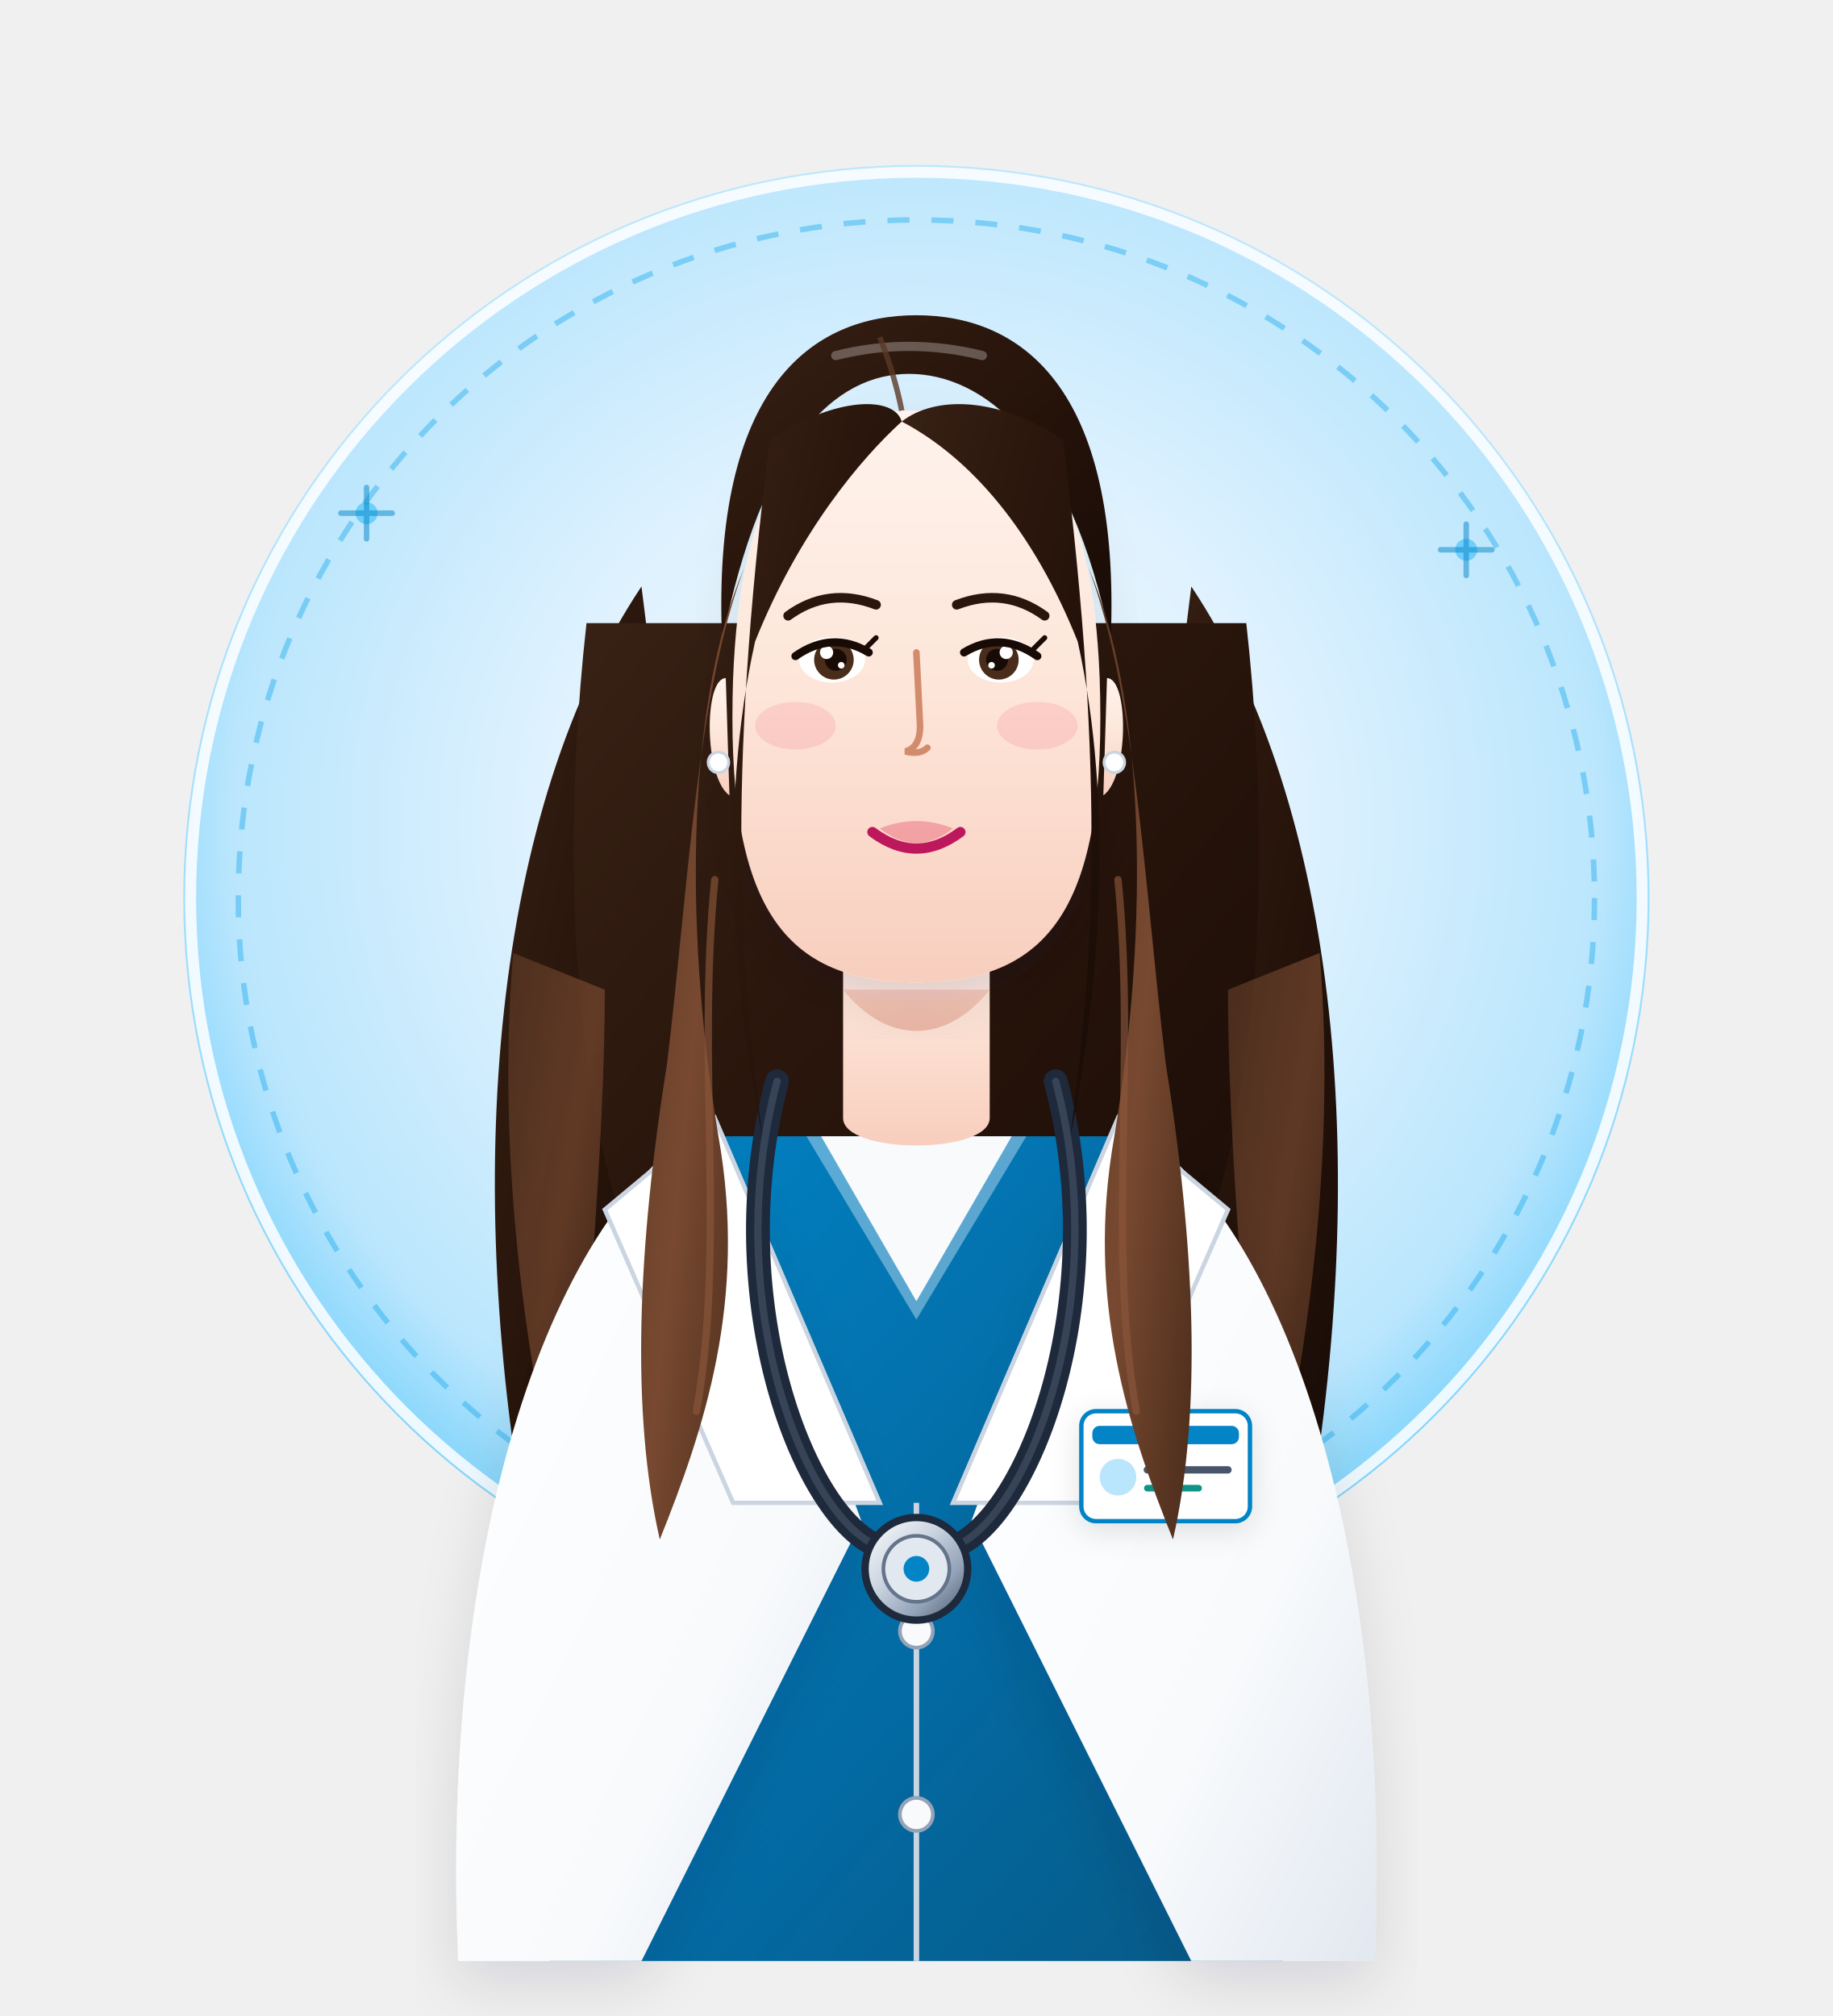
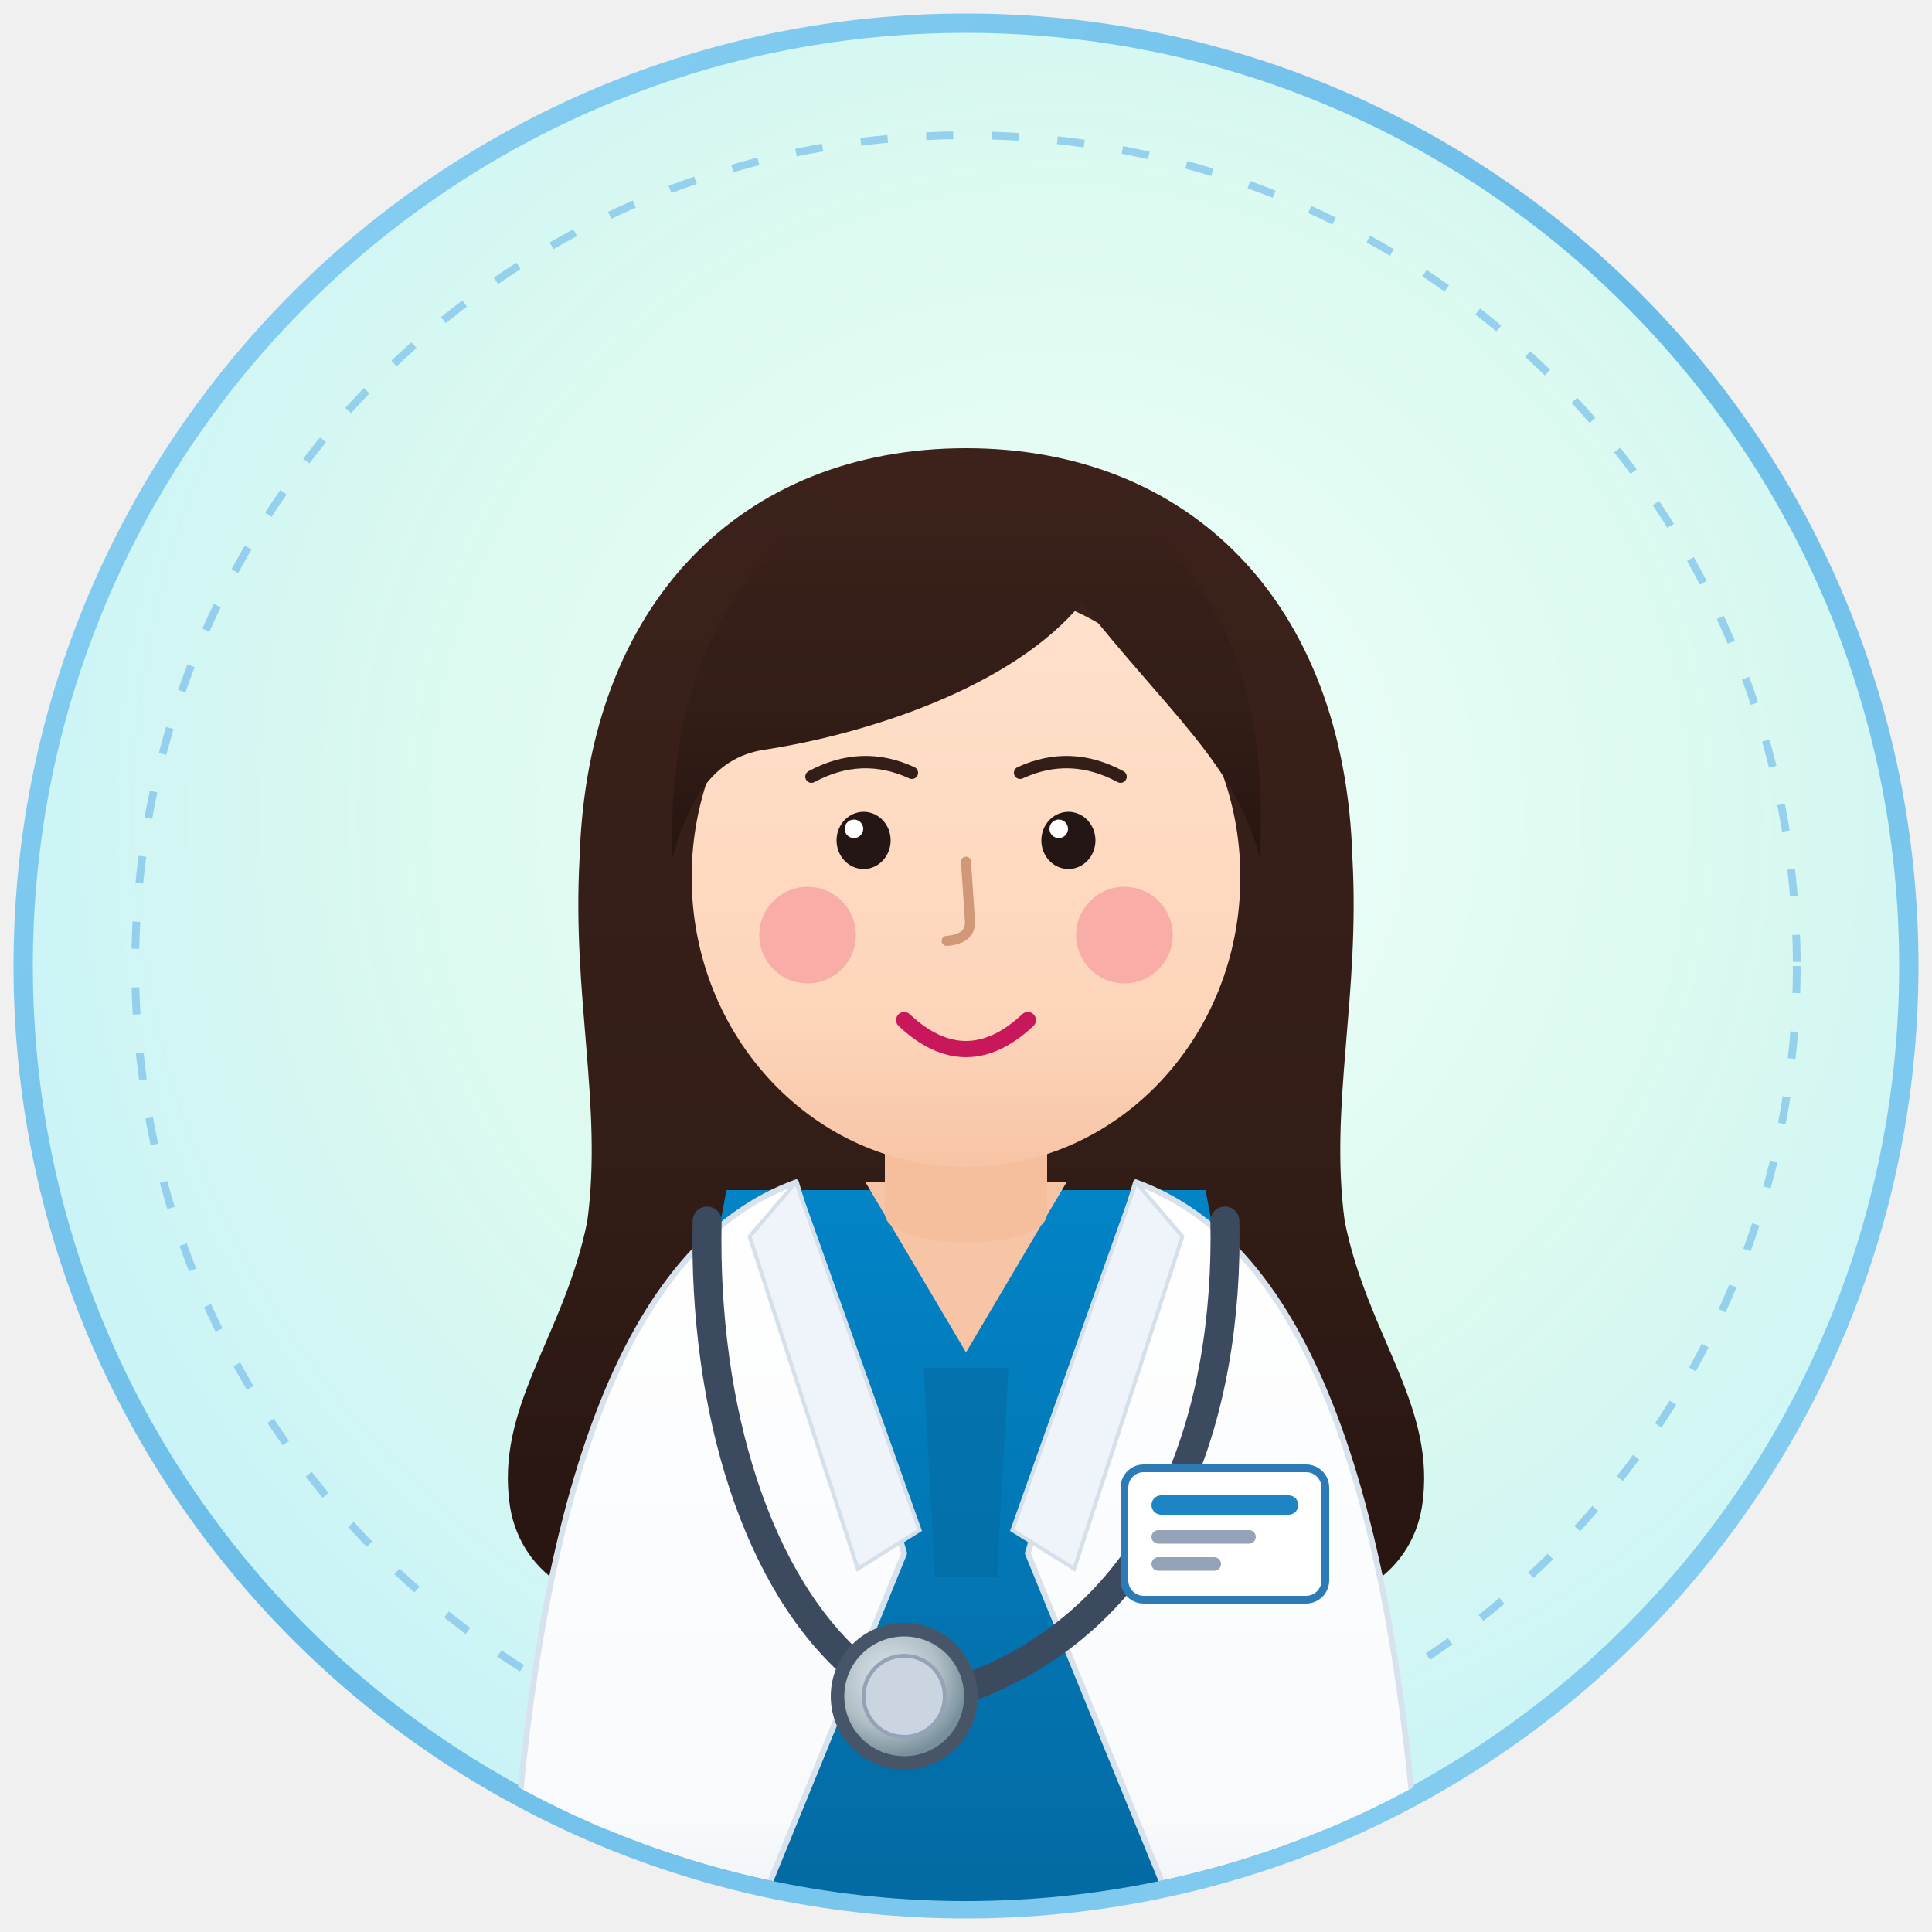
- <svg xmlns="http://www.w3.org/2000/svg" viewBox="0 0 500 550" width="500" height="550">
+ <svg xmlns="http://www.w3.org/2000/svg" viewBox="0 0 500 500" width="1000" height="1000" shape-rendering="geometricPrecision">
  <defs>
-     <radialGradient id="bgCircle" cx="50%" cy="45%" r="55%">
-       <stop offset="0%" stop-color="#f0f9ff" />
-       <stop offset="45%" stop-color="#e0f2fe" />
-       <stop offset="85%" stop-color="#bae6fd" />
-       <stop offset="100%" stop-color="#7dd3fc" />
+     <radialGradient id="discBg" cx="55%" cy="42%" r="60%">
+       <stop offset="0%" stop-color="#f2fffd" />
+       <stop offset="55%" stop-color="#dcfaef" />
+       <stop offset="100%" stop-color="#c9f3f8" />
    </radialGradient>
-     <linearGradient id="hairBase" x1="0%" y1="0%" x2="100%" y2="100%">
-       <stop offset="0%" stop-color="#382115" />
-       <stop offset="40%" stop-color="#2a160c" />
-       <stop offset="100%" stop-color="#180b06" />
+     <linearGradient id="discBorder" x1="0%" y1="0%" x2="100%" y2="100%">
+       <stop offset="0%" stop-color="#8fd3f4" />
+       <stop offset="50%" stop-color="#69bce8" />
+       <stop offset="100%" stop-color="#8fd3f4" />
    </linearGradient>
-     <linearGradient id="hairHighlight" x1="0%" y1="0%" x2="100%" y2="100%">
-       <stop offset="0%" stop-color="#5a3825" />
-       <stop offset="50%" stop-color="#784930" />
-       <stop offset="100%" stop-color="#4a2c1b" />
+     <linearGradient id="hairGrad" x1="0%" y1="0%" x2="0%" y2="100%">
+       <stop offset="0%" stop-color="#3c221b" />
+       <stop offset="60%" stop-color="#331d17" />
+       <stop offset="100%" stop-color="#281510" />
    </linearGradient>
-     <linearGradient id="hairGloss" x1="0%" y1="0%" x2="0%" y2="100%">
-       <stop offset="0%" stop-color="#8a563a" />
-       <stop offset="100%" stop-color="#382115" />
+     <linearGradient id="skinGrad" x1="0%" y1="0%" x2="0%" y2="100%">
+       <stop offset="0%" stop-color="#ffe1cc" />
+       <stop offset="75%" stop-color="#fdd5ba" />
+       <stop offset="100%" stop-color="#f7c4a5" />
    </linearGradient>
-     <linearGradient id="skinBase" x1="0%" y1="0%" x2="0%" y2="100%">
-       <stop offset="0%" stop-color="#fef3ed" />
-       <stop offset="50%" stop-color="#fde5d8" />
-       <stop offset="100%" stop-color="#f8cebe" />
+     <linearGradient id="scrubBlue" x1="0%" y1="0%" x2="0%" y2="100%">
+       <stop offset="0%" stop-color="#0284c7" />
+       <stop offset="100%" stop-color="#0369a1" />
    </linearGradient>
-     <linearGradient id="skinShadow" x1="0%" y1="0%" x2="0%" y2="100%">
-       <stop offset="0%" stop-color="#f4bcab" />
-       <stop offset="100%" stop-color="#e29f8c" />
+     <linearGradient id="coatWhite" x1="0%" y1="0%" x2="0%" y2="100%">
+       <stop offset="0%" stop-color="#ffffff" />
+       <stop offset="85%" stop-color="#f8fafc" />
+       <stop offset="100%" stop-color="#eef2f7" />
    </linearGradient>
-     <linearGradient id="coatGrad" x1="0%" y1="0%" x2="100%" y2="100%">
-       <stop offset="0%" stop-color="#ffffff" />
-       <stop offset="65%" stop-color="#f8fafc" />
-       <stop offset="100%" stop-color="#e2e8f0" />
-     </linearGradient>
-     <linearGradient id="coatShadow" x1="0%" y1="0%" x2="100%" y2="0%">
+     <radialGradient id="metalDisc" cx="38%" cy="35%" r="65%">
      <stop offset="0%" stop-color="#e2e8f0" />
-       <stop offset="100%" stop-color="#cbd5e1" />
-     </linearGradient>
-     <linearGradient id="scrubGrad" x1="0%" y1="0%" x2="100%" y2="100%">
-       <stop offset="0%" stop-color="#0284c7" />
-       <stop offset="60%" stop-color="#0369a1" />
-       <stop offset="100%" stop-color="#075985" />
-     </linearGradient>
-     <linearGradient id="stethMetal" x1="0%" y1="0%" x2="100%" y2="100%">
-       <stop offset="0%" stop-color="#ffffff" />
-       <stop offset="40%" stop-color="#cbd5e1" />
-       <stop offset="70%" stop-color="#94a3b8" />
-       <stop offset="100%" stop-color="#475569" />
-     </linearGradient>
-     <filter id="softShadow" x="-10%" y="-10%" width="120%" height="120%">
-       <feDropShadow dx="0" dy="6" stdDeviation="8" flood-color="#0f172a" flood-opacity="0.12" />
-     </filter>
-     <filter id="glowLight" x="-20%" y="-20%" width="140%" height="140%">
-       <feGaussianBlur stdDeviation="12" result="blur" />
-       <feComposite in="SourceGraphic" in2="blur" operator="over" />
-     </filter>
+       <stop offset="65%" stop-color="#b0bec5" />
+       <stop offset="100%" stop-color="#78909c" />
+     </radialGradient>
+     <clipPath id="circleClip">
+       <circle cx="250" cy="250" r="242" />
+     </clipPath>
  </defs>
-   <circle cx="250" cy="245" r="200" fill="url(#bgCircle)" />
-   <circle cx="250" cy="245" r="198" fill="none" stroke="#ffffff" stroke-width="3" opacity="0.85" />
-   <circle cx="250" cy="245" r="185" fill="none" stroke="#0ea5e9" stroke-width="1.5" stroke-dasharray="6 6" opacity="0.4" />
-   <circle cx="100" cy="140" r="3" fill="#38bdf8" opacity="0.6" />
-   <path d="M 100 133 L 100 147 M 93 140 L 107 140" stroke="#0284c7" stroke-width="1.5" stroke-linecap="round" opacity="0.5" />
-   <circle cx="400" cy="150" r="3" fill="#38bdf8" opacity="0.6" />
-   <path d="M 400 143 L 400 157 M 393 150 L 407 150" stroke="#0284c7" stroke-width="1.5" stroke-linecap="round" opacity="0.5" />
-   <g id="backHair">
-     <path d="M 175 160 C 135 220 125 320 145 425 C 170 380 185 320 190 280 Z" fill="url(#hairBase)" />
-     <path d="M 325 160 C 365 220 375 320 355 425 C 330 380 315 320 310 280 Z" fill="url(#hairBase)" />
-     <path d="M 160 170 C 150 260 160 360 210 400 L 290 400 C 340 360 350 260 340 170 Z" fill="url(#hairBase)" />
-     <path d="M 140 260 C 135 320 145 380 155 420 C 160 370 165 310 165 270 Z" fill="url(#hairHighlight)" opacity="0.7" />
-     <path d="M 360 260 C 365 320 355 380 345 420 C 340 370 335 310 335 270 Z" fill="url(#hairHighlight)" opacity="0.7" />
-   </g>
-   <path d="M 180 310 L 320 310 L 350 535 L 150 535 Z" fill="url(#scrubGrad)" />
-   <path d="M 220 310 L 250 360 L 280 310 Z" fill="#e0f2fe" opacity="0.4" />
-   <path d="M 224 310 L 250 355 L 276 310 Z" fill="#f8fafc" />
-   <path d="M 125 535 C 120 420 150 330 195 305 L 235 415 L 175 535 Z" fill="url(#coatGrad)" filter="url(#softShadow)" />
-   <path d="M 375 535 C 380 420 350 330 305 305 L 265 415 L 325 535 Z" fill="url(#coatGrad)" filter="url(#softShadow)" />
-   <path d="M 195 305 L 240 410 L 200 410 L 165 330 Z" fill="#ffffff" stroke="#cbd5e1" stroke-width="1.2" />
-   <path d="M 305 305 L 260 410 L 300 410 L 335 330 Z" fill="#ffffff" stroke="#cbd5e1" stroke-width="1.2" />
-   <line x1="250" y1="410" x2="250" y2="535" stroke="#cbd5e1" stroke-width="1.5" />
-   <circle cx="250" cy="445" r="4.5" fill="#f8fafc" stroke="#94a3b8" stroke-width="1" />
-   <circle cx="250" cy="495" r="4.5" fill="#f8fafc" stroke="#94a3b8" stroke-width="1" />
-   <g transform="translate(295, 385)">
-     <rect width="46" height="30" rx="4" fill="#ffffff" stroke="#0284c7" stroke-width="1.2" filter="drop-shadow(0 2px 4px rgba(0,0,0,0.12))" />
-     <rect x="3" y="4" width="40" height="5" rx="2" fill="#0284c7" />
-     <circle cx="10" cy="18" r="5" fill="#bae6fd" />
-     <line x1="18" y1="16" x2="40" y2="16" stroke="#475569" stroke-width="2" stroke-linecap="round" />
-     <line x1="18" y1="21" x2="32" y2="21" stroke="#0d9488" stroke-width="1.8" stroke-linecap="round" />
-   </g>
-   <path d="M 212 295 C 196 355 220 415 240 422" fill="none" stroke="#1e293b" stroke-width="6.5" stroke-linecap="round" />
-   <path d="M 212 295 C 196 355 220 415 240 422" fill="none" stroke="#475569" stroke-width="2" stroke-linecap="round" opacity="0.6" />
-   <path d="M 288 295 C 304 355 280 415 260 422" fill="none" stroke="#1e293b" stroke-width="6.5" stroke-linecap="round" />
-   <path d="M 288 295 C 304 355 280 415 260 422" fill="none" stroke="#475569" stroke-width="2" stroke-linecap="round" opacity="0.6" />
-   <g transform="translate(250, 428)">
-     <circle cx="0" cy="0" r="14" fill="url(#stethMetal)" stroke="#1e293b" stroke-width="2" />
-     <circle cx="0" cy="0" r="9" fill="#e2e8f0" stroke="#64748b" stroke-width="1" />
-     <circle cx="0" cy="0" r="3.5" fill="#0284c7" />
-   </g>
-   <path d="M 230 235 L 230 305 C 230 315 270 315 270 305 L 270 235 Z" fill="url(#skinBase)" />
-   <path d="M 230 270 C 242 285 258 285 270 270 Z" fill="url(#skinShadow)" opacity="0.65" />
-   <path d="M 200 185 C 198 245 212 268 250 268 C 288 268 302 245 300 185 C 298 135 284 112 250 112 C 216 112 202 135 200 185 Z" fill="url(#skinBase)" filter="url(#softShadow)" />
-   <path d="M 198 185 C 192 185 192 212 199 217 Z" fill="url(#skinBase)" />
-   <path d="M 302 185 C 308 185 308 212 301 217 Z" fill="url(#skinBase)" />
-   <circle cx="196" cy="208" r="2.8" fill="#ffffff" stroke="#cbd5e1" stroke-width="0.8" />
-   <circle cx="195" cy="207" r="1" fill="#ffffff" />
-   <circle cx="304" cy="208" r="2.8" fill="#ffffff" stroke="#cbd5e1" stroke-width="0.8" />
-   <circle cx="303" cy="207" r="1" fill="#ffffff" />
-   <path d="M 215 168 Q 226 160 239 165" fill="none" stroke="#2a160c" stroke-width="2.6" stroke-linecap="round" />
-   <path d="M 261 165 Q 274 160 285 168" fill="none" stroke="#2a160c" stroke-width="2.6" stroke-linecap="round" />
-   <ellipse cx="227" cy="180" rx="9" ry="6.2" fill="#ffffff" />
-   <ellipse cx="227.5" cy="180" rx="5.4" ry="5.4" fill="#4a2c1b" />
-   <circle cx="228" cy="180" r="3" fill="#180b06" />
-   <circle cx="225.5" cy="178" r="1.8" fill="#ffffff" />
-   <circle cx="229.5" cy="181.5" r="0.9" fill="#ffffff" />
-   <path d="M 217 179 Q 227 172 237 178" fill="none" stroke="#180b06" stroke-width="2.2" stroke-linecap="round" />
-   <path d="M 236 177 L 239 174" stroke="#180b06" stroke-width="1.4" stroke-linecap="round" />
-   <ellipse cx="273" cy="180" rx="9" ry="6.2" fill="#ffffff" />
-   <ellipse cx="272.5" cy="180" rx="5.4" ry="5.4" fill="#4a2c1b" />
-   <circle cx="272" cy="180" r="3" fill="#180b06" />
-   <circle cx="274.5" cy="178" r="1.8" fill="#ffffff" />
-   <circle cx="270.5" cy="181.5" r="0.9" fill="#ffffff" />
-   <path d="M 263 178 Q 273 172 283 179" fill="none" stroke="#180b06" stroke-width="2.2" stroke-linecap="round" />
-   <path d="M 282 177 L 285 174" stroke="#180b06" stroke-width="1.4" stroke-linecap="round" />
-   <path d="M 250 178 L 251 198 Q 251 204 247 205 Q 251 206 253 204" fill="none" stroke="#d38b6d" stroke-width="1.8" stroke-linecap="round" />
-   <ellipse cx="217" cy="198" rx="11" ry="6.5" fill="#f43f5e" opacity="0.14" />
-   <ellipse cx="283" cy="198" rx="11" ry="6.5" fill="#f43f5e" opacity="0.14" />
-   <path d="M 238 227 Q 250 236 262 227" fill="none" stroke="#be185d" stroke-width="2.8" stroke-linecap="round" />
-   <path d="M 240 226 Q 250 222 260 226 Q 250 234 240 226 Z" fill="#e11d48" opacity="0.3" />
-   <g id="frontHair">
-     <path d="M 197 175 C 194 105 222 86 250 86 C 278 86 306 105 303 175 C 292 120 268 102 248 102 C 228 102 208 120 197 175 Z" fill="url(#hairBase)" />
-     <path d="M 228 97 Q 248 92 268 97" fill="none" stroke="rgba(255,255,255,0.28)" stroke-width="2.5" stroke-linecap="round" />
-     <path d="M 240 92 Q 244 102 246 112" fill="none" stroke="#5a3825" stroke-width="1.5" opacity="0.8" />
-     <path d="M 203 155 C 188 190 186 250 196 310 C 204 355 192 390 180 420 C 172 385 174 340 182 290 C 188 240 190 190 203 155 Z" fill="url(#hairHighlight)" />
-     <path d="M 210 120 C 228 108 244 108 246 115 C 235 125 218 145 206 175 C 196 220 200 270 208 310 C 202 265 198 215 210 120 Z" fill="url(#hairBase)" />
-     <path d="M 195 240 C 190 290 198 340 190 385" fill="none" stroke="#8a563a" stroke-width="2" stroke-linecap="round" opacity="0.65" />
-     <path d="M 297 155 C 312 190 314 250 304 310 C 296 355 308 390 320 420 C 328 385 326 340 318 290 C 312 240 310 190 297 155 Z" fill="url(#hairHighlight)" />
-     <path d="M 246 115 C 255 108 272 108 290 120 C 302 215 298 265 292 310 C 300 270 304 220 294 175 C 282 145 265 125 246 115 Z" fill="url(#hairBase)" />
-     <path d="M 305 240 C 310 290 302 340 310 385" fill="none" stroke="#8a563a" stroke-width="2" stroke-linecap="round" opacity="0.65" />
+   <circle cx="250" cy="250" r="244" fill="url(#discBg)" stroke="url(#discBorder)" stroke-width="5" />
+   <circle cx="250" cy="250" r="215" fill="none" stroke="#89c9ec" stroke-width="2" stroke-dasharray="7 10" opacity="0.85" />
+   <g clip-path="url(#circleClip)">
+     <path d="M 250 116              C 192 116, 152 156, 150 222              C 148 258, 156 286, 152 316              C 146 346, 128 364, 132 390              C 135 408, 152 418, 174 416              L 326 416              C 348 418, 365 408, 368 390              C 372 364, 354 346, 348 316              C 344 286, 352 258, 350 222              C 348 156, 308 116, 250 116 Z" fill="url(#hairGrad)" />
+     <path d="M 188 308 L 312 308 L 348 500 L 152 500 Z" fill="url(#scrubBlue)" />
+     <path d="M 224 306 L 250 350 L 276 306 Z" fill="#f7c4a5" />
+     <path d="M 239 354 L 261 354 L 258 408 L 242 408 Z" fill="#0369a1" opacity="0.55" />
+     <path d="M 206 306              C 162 322, 138 386, 132 500              L 194 500              L 234 402              L 206 306 Z" fill="url(#coatWhite)" stroke="#d8e2ec" stroke-width="1.5" stroke-linejoin="round" />
+     <path d="M 294 306              C 338 322, 362 386, 368 500              L 306 500              L 266 402              L 294 306 Z" fill="url(#coatWhite)" stroke="#d8e2ec" stroke-width="1.5" stroke-linejoin="round" />
+     <path d="M 206 306 L 238 396 L 222 406 L 194 320 Z" fill="#eef4fa" stroke="#d5e0eb" stroke-width="1" />
+     <path d="M 294 306 L 262 396 L 278 406 L 306 320 Z" fill="#eef4fa" stroke="#d5e0eb" stroke-width="1" />
+     <path d="M 229 282 L 271 282 L 271 314 C 271 324, 229 324, 229 314 Z" fill="#f5be9d" />
+     <ellipse cx="250" cy="227" rx="71" ry="75" fill="url(#skinGrad)" />
+     <circle cx="209" cy="242" r="12.5" fill="#f69c9e" opacity="0.72" />
+     <circle cx="291" cy="242" r="12.5" fill="#f69c9e" opacity="0.72" />
+     <path d="M 210 201 Q 223 194 236 200" fill="none" stroke="#331d17" stroke-width="3.2" stroke-linecap="round" />
+     <path d="M 264 200 Q 277 194 290 201" fill="none" stroke="#331d17" stroke-width="3.2" stroke-linecap="round" />
+     <g id="leftEye">
+       <ellipse cx="223.5" cy="217.5" rx="7" ry="7.4" fill="#231614" />
+       <circle cx="221" cy="214.5" r="2.4" fill="#ffffff" />
+     </g>
+     <g id="rightEye">
+       <ellipse cx="276.5" cy="217.5" rx="7" ry="7.4" fill="#231614" />
+       <circle cx="274" cy="214.5" r="2.4" fill="#ffffff" />
+     </g>
+     <path d="M 250 223 L 251 238 Q 251.5 243 245 243.5" fill="none" stroke="#d19877" stroke-width="2.6" stroke-linecap="round" stroke-linejoin="round" />
+     <path d="M 234 264 Q 250 279 266 264" fill="none" stroke="#c8175a" stroke-width="4.2" stroke-linecap="round" />
+     <path d="M 174 222              C 172 158, 206 122, 252 122              C 298 122, 330 158, 326 222              C 320 198, 302 184, 280 156              C 262 178, 224 190, 198 194              C 184 196, 178 208, 174 222 Z" fill="url(#hairGrad)" />
+     <path d="M 183 316 C 182 365, 196 410, 222 432" fill="none" stroke="#3b4a5e" stroke-width="7.5" stroke-linecap="round" />
+     <path d="M 317 316 C 318 365, 302 418, 250 437" fill="none" stroke="#3b4a5e" stroke-width="7.5" stroke-linecap="round" />
+     <g transform="translate(234, 439)">
+       <circle cx="0" cy="0" r="19" fill="#475569" />
+       <circle cx="0" cy="0" r="15.5" fill="url(#metalDisc)" />
+       <circle cx="0" cy="0" r="10.5" fill="#cbd5e1" stroke="#94a3b8" stroke-width="1" />
+     </g>
+     <g transform="translate(291, 380)">
+       <rect x="0" y="0" width="52" height="34" rx="5" fill="#ffffff" stroke="#2c7bb6" stroke-width="2" />
+       <rect x="7" y="7" width="38" height="5" rx="2.5" fill="#1d85c4" />
+       <rect x="7" y="16" width="27" height="3.5" rx="1.75" fill="#94a3b8" />
+       <rect x="7" y="23" width="18" height="3.5" rx="1.75" fill="#94a3b8" />
+     </g>
  </g>
</svg>
